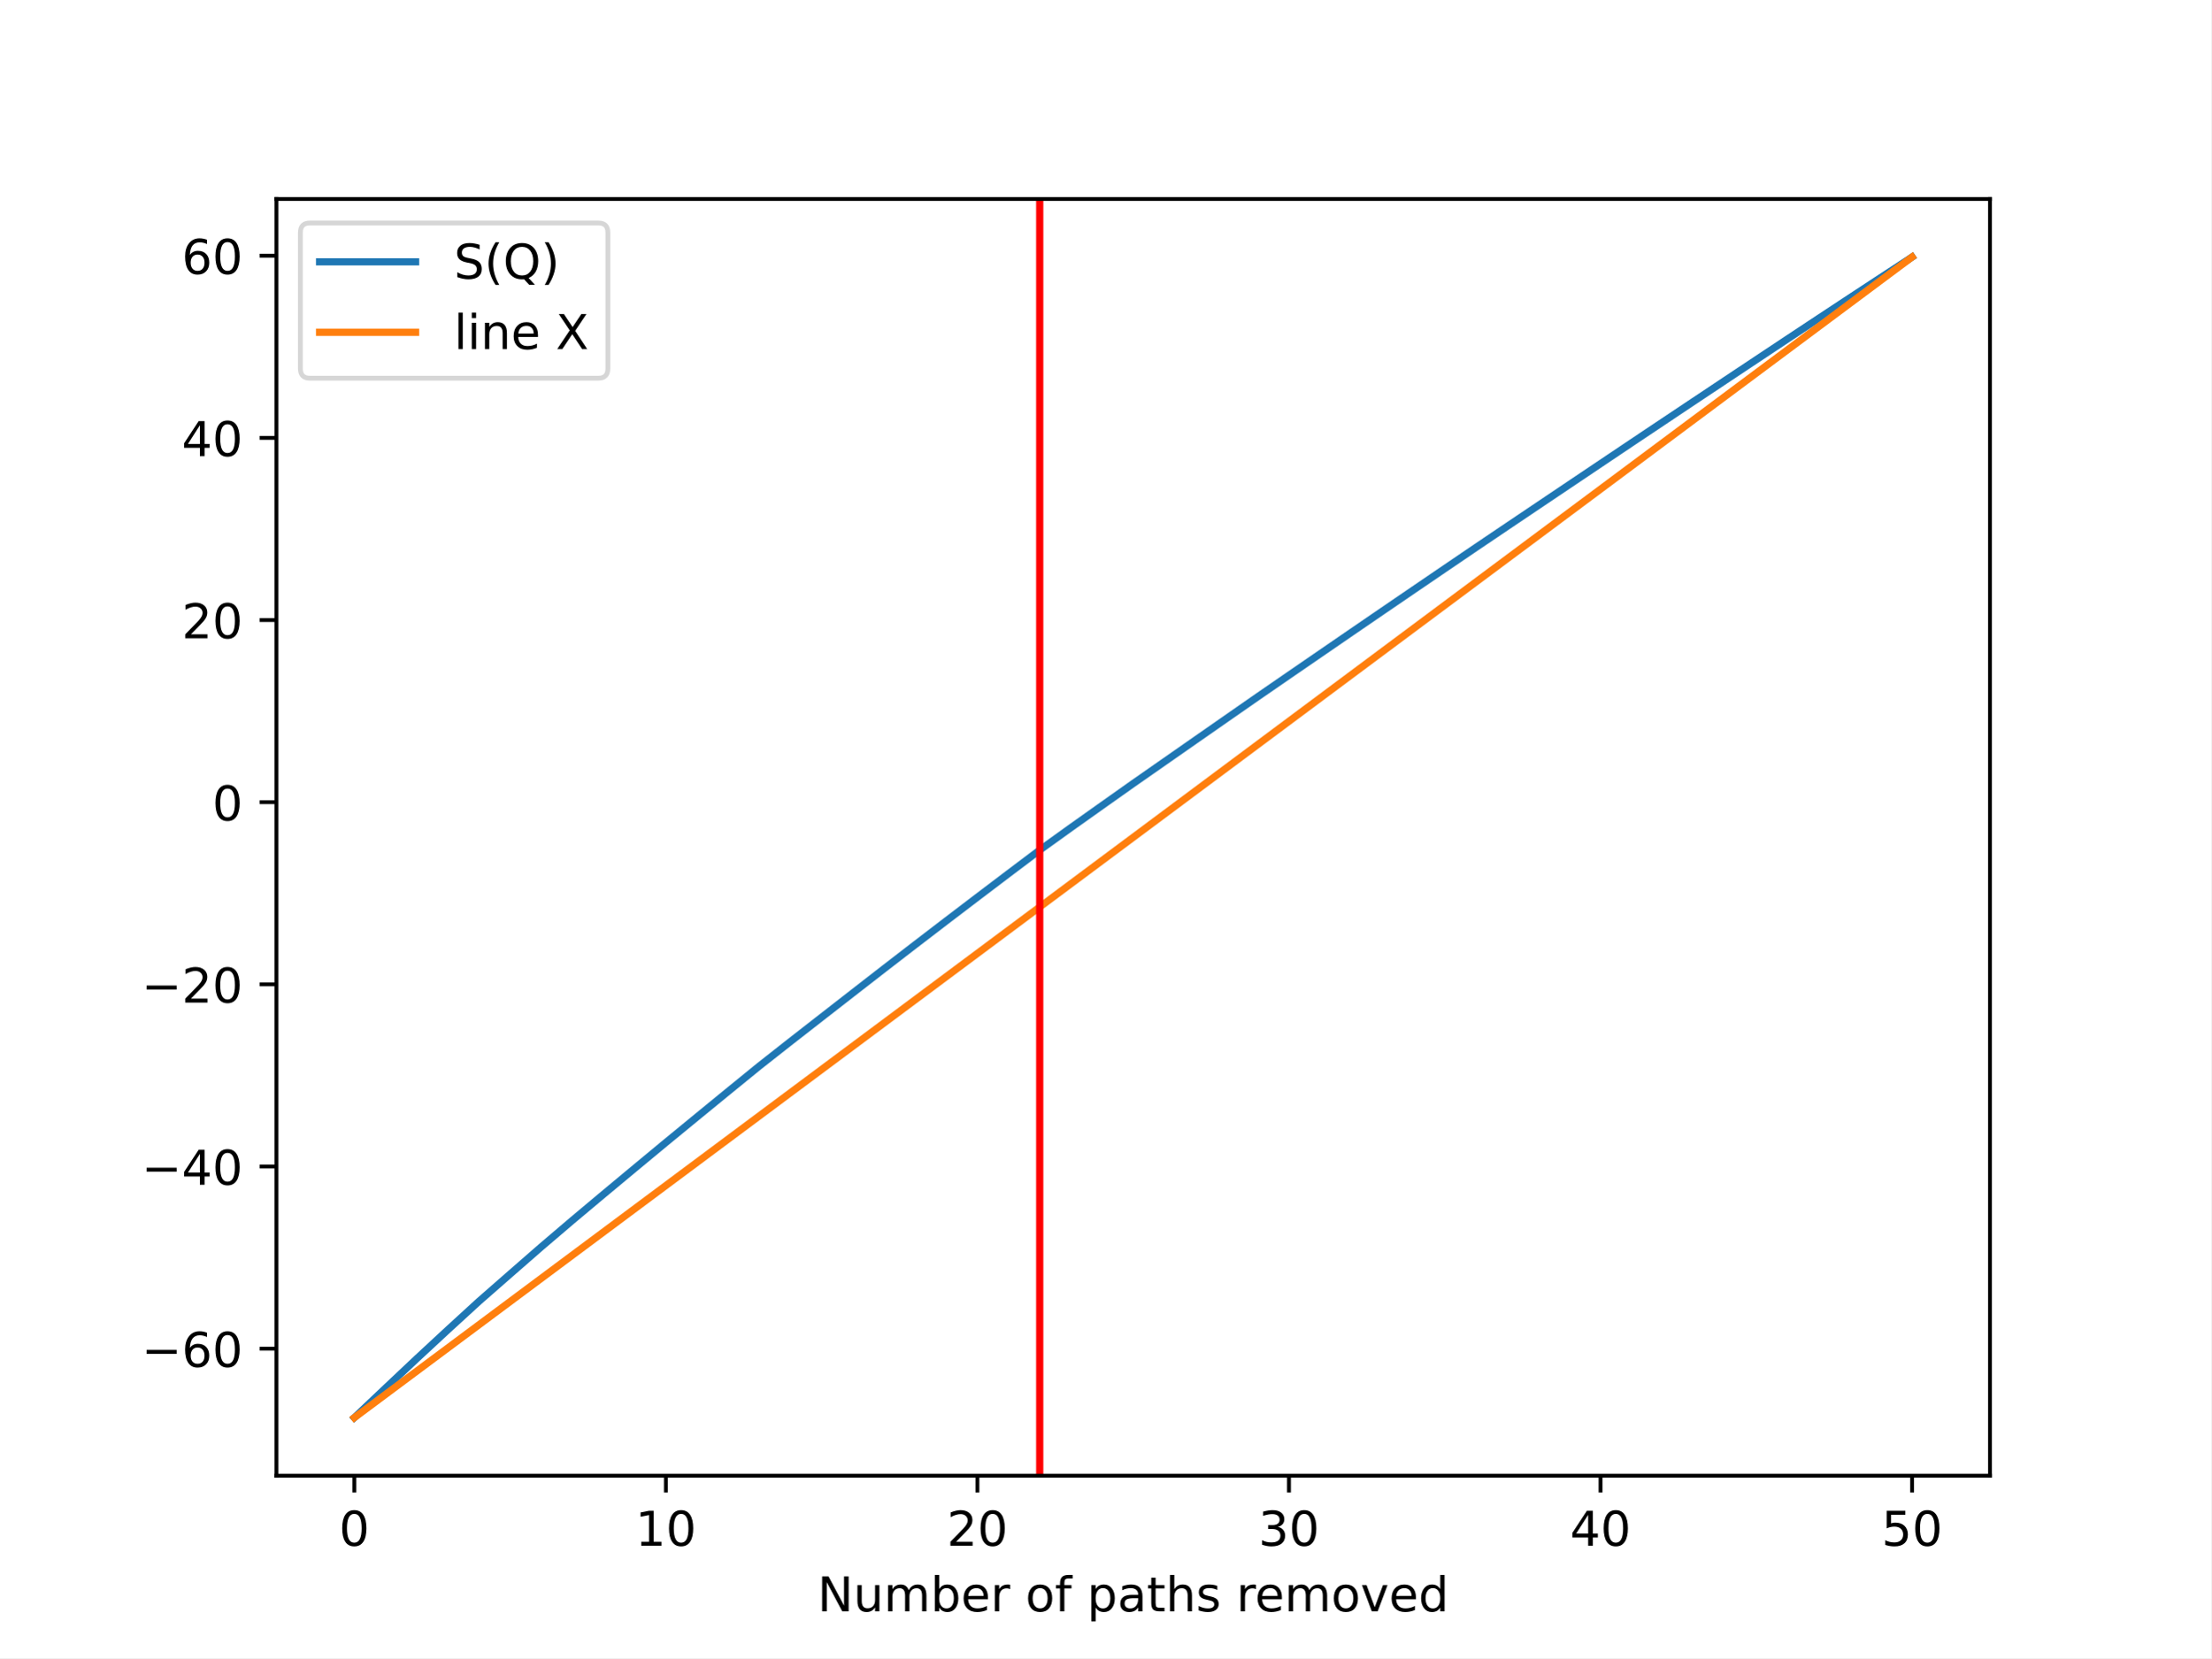
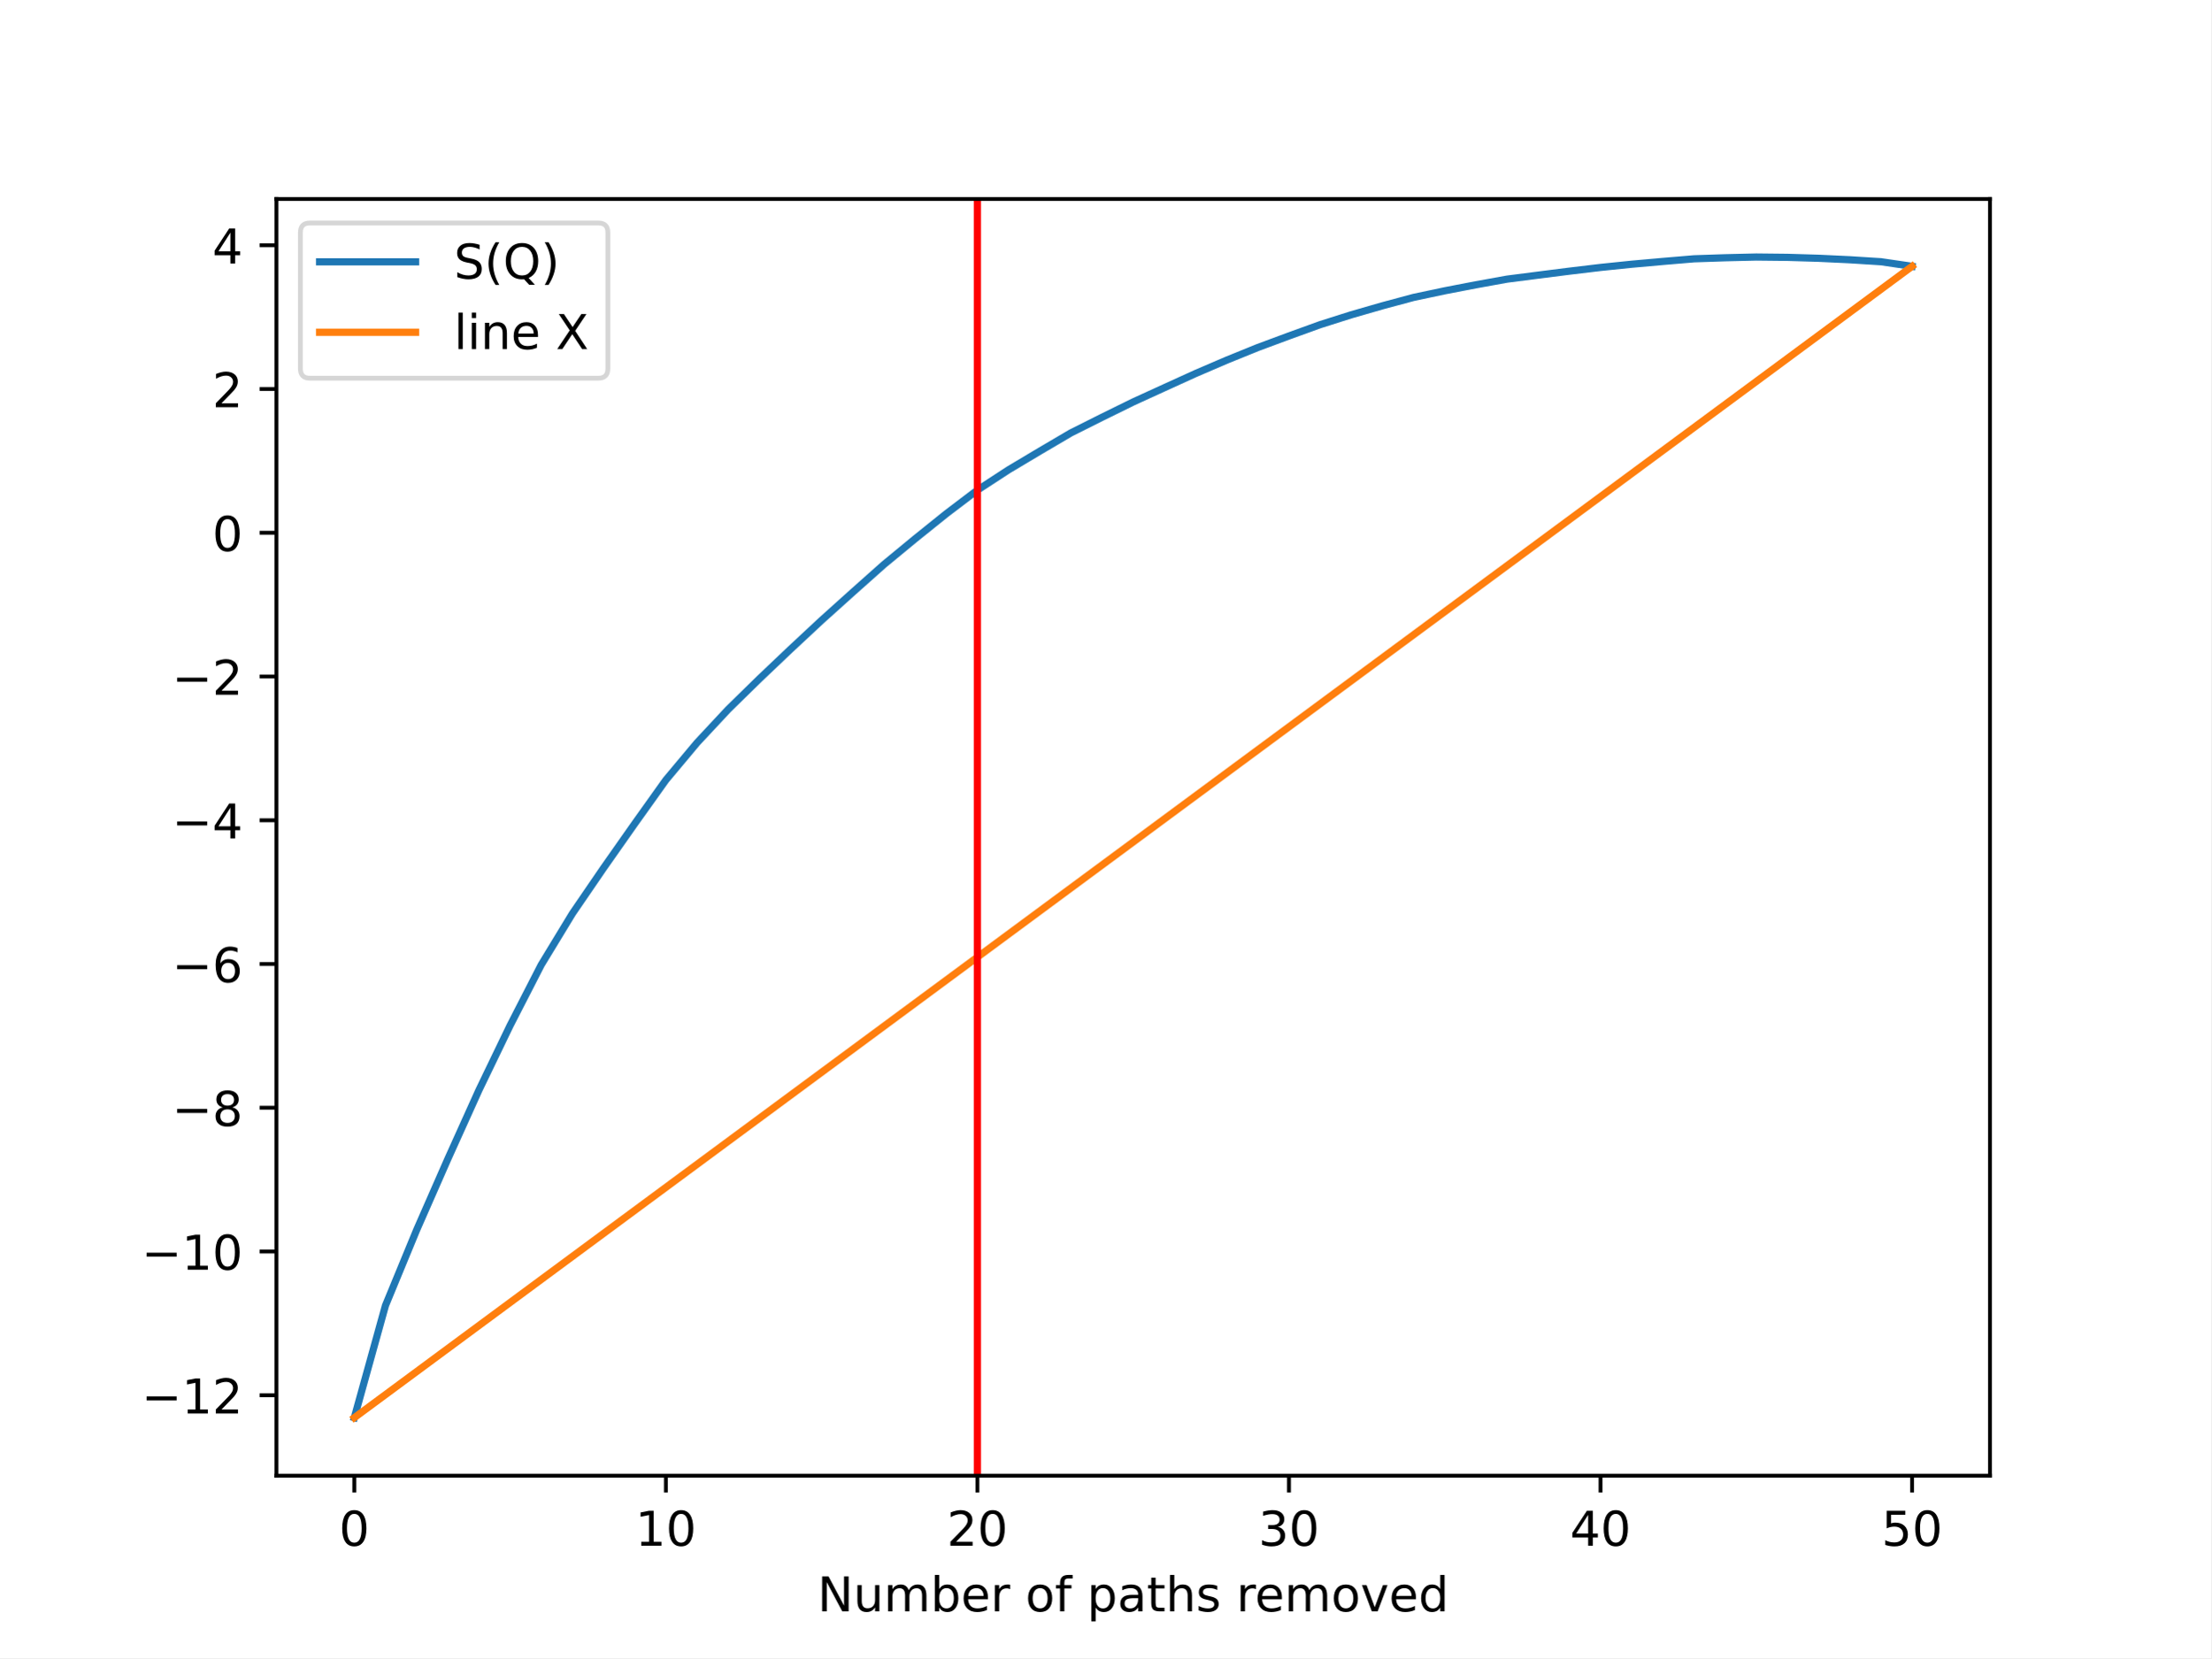
<svg xmlns="http://www.w3.org/2000/svg" xmlns:xlink="http://www.w3.org/1999/xlink" height="345.6pt" version="1.1" viewBox="0 0 460.8 345.6" width="460.8pt">
  <defs>
    <style type="text/css">*{stroke-linecap:butt;stroke-linejoin:round;}</style>
  </defs>
  <g id="figure_1">
    <g id="patch_1">
      <path d="M 0 345.6  L 460.8 345.6  L 460.8 0  L 0 0  z " style="fill:#ffffff;" />
    </g>
    <g id="axes_1">
      <g id="patch_2">
        <path d="M 57.6 307.584  L 414.72 307.584  L 414.72 41.472  L 57.6 41.472  z " style="fill:#ffffff;" />
      </g>
      <g id="matplotlib.axis_1">
        <g id="xtick_1">
          <g id="line2d_1">
            <defs>
-               <path d="M 0 0  L 0 3.5  " id="m2a072f1807" style="stroke:#000000;stroke-width:0.8;" />
-             </defs>
-             <g>
-               <use style="stroke:#000000;stroke-width:0.8;" x="73.833" xlink:href="#m2a072f1807" y="307.584" />
+               <path d="M 0 0  L 0 3.5  " id="mb1715e98a6" style="stroke:#000000;stroke-width:0.8;" />
+             </defs>
+             <g>
+               <use style="stroke:#000000;stroke-width:0.8;" x="73.833" xlink:href="#mb1715e98a6" y="307.584" />
            </g>
          </g>
          <g id="text_1">
            <g transform="translate(70.65148 322.1824)scale(0.1 -0.1)">
              <defs>
                <path d="M 31.781 66.406  Q 24.172 66.406 20.328 58.906  Q 16.5 51.422 16.5 36.375  Q 16.5 21.391 20.328 13.891  Q 24.172 6.391 31.781 6.391  Q 39.453 6.391 43.281 13.891  Q 47.125 21.391 47.125 36.375  Q 47.125 51.422 43.281 58.906  Q 39.453 66.406 31.781 66.406  z M 31.781 74.219  Q 44.047 74.219 50.516 64.516  Q 56.984 54.828 56.984 36.375  Q 56.984 17.969 50.516 8.266  Q 44.047 -1.422 31.781 -1.422  Q 19.531 -1.422 13.062 8.266  Q 6.594 17.969 6.594 36.375  Q 6.594 54.828 13.062 64.516  Q 19.531 74.219 31.781 74.219  z " id="DejaVuSans-48" />
              </defs>
              <use xlink:href="#DejaVuSans-48" />
            </g>
          </g>
        </g>
        <g id="xtick_2">
          <g id="line2d_2">
            <g>
-               <use style="stroke:#000000;stroke-width:0.8;" x="138.764" xlink:href="#m2a072f1807" y="307.584" />
+               <use style="stroke:#000000;stroke-width:0.8;" x="138.764" xlink:href="#mb1715e98a6" y="307.584" />
            </g>
          </g>
          <g id="text_2">
            <g transform="translate(132.4011 322.1824)scale(0.1 -0.1)">
              <defs>
                <path d="M 12.406 8.297  L 28.516 8.297  L 28.516 63.922  L 10.984 60.406  L 10.984 69.391  L 28.422 72.906  L 38.281 72.906  L 38.281 8.297  L 54.391 8.297  L 54.391 0  L 12.406 0  z " id="DejaVuSans-49" />
              </defs>
              <use xlink:href="#DejaVuSans-49" />
              <use x="63.623" xlink:href="#DejaVuSans-48" />
            </g>
          </g>
        </g>
        <g id="xtick_3">
          <g id="line2d_3">
            <g>
-               <use style="stroke:#000000;stroke-width:0.8;" x="203.695" xlink:href="#m2a072f1807" y="307.584" />
+               <use style="stroke:#000000;stroke-width:0.8;" x="203.695" xlink:href="#mb1715e98a6" y="307.584" />
            </g>
          </g>
          <g id="text_3">
            <g transform="translate(197.332 322.1824)scale(0.1 -0.1)">
              <defs>
                <path d="M 19.188 8.297  L 53.609 8.297  L 53.609 0  L 7.328 0  L 7.328 8.297  Q 12.938 14.109 22.625 23.891  Q 32.328 33.688 34.812 36.531  Q 39.547 41.844 41.422 45.531  Q 43.312 49.219 43.312 52.781  Q 43.312 58.594 39.234 62.25  Q 35.156 65.922 28.609 65.922  Q 23.969 65.922 18.812 64.312  Q 13.672 62.703 7.812 59.422  L 7.812 69.391  Q 13.766 71.781 18.938 73  Q 24.125 74.219 28.422 74.219  Q 39.75 74.219 46.484 68.547  Q 53.219 62.891 53.219 53.422  Q 53.219 48.922 51.531 44.891  Q 49.859 40.875 45.406 35.406  Q 44.188 33.984 37.641 27.219  Q 31.109 20.453 19.188 8.297  z " id="DejaVuSans-50" />
              </defs>
              <use xlink:href="#DejaVuSans-50" />
              <use x="63.623" xlink:href="#DejaVuSans-48" />
            </g>
          </g>
        </g>
        <g id="xtick_4">
          <g id="line2d_4">
            <g>
-               <use style="stroke:#000000;stroke-width:0.8;" x="268.625" xlink:href="#m2a072f1807" y="307.584" />
+               <use style="stroke:#000000;stroke-width:0.8;" x="268.625" xlink:href="#mb1715e98a6" y="307.584" />
            </g>
          </g>
          <g id="text_4">
            <g transform="translate(262.263 322.1824)scale(0.1 -0.1)">
              <defs>
                <path d="M 40.578 39.312  Q 47.656 37.797 51.625 33  Q 55.609 28.219 55.609 21.188  Q 55.609 10.406 48.188 4.484  Q 40.766 -1.422 27.094 -1.422  Q 22.516 -1.422 17.656 -0.516  Q 12.797 0.391 7.625 2.203  L 7.625 11.719  Q 11.719 9.328 16.594 8.109  Q 21.484 6.891 26.812 6.891  Q 36.078 6.891 40.938 10.547  Q 45.797 14.203 45.797 21.188  Q 45.797 27.641 41.281 31.266  Q 36.766 34.906 28.719 34.906  L 20.219 34.906  L 20.219 43.016  L 29.109 43.016  Q 36.375 43.016 40.234 45.922  Q 44.094 48.828 44.094 54.297  Q 44.094 59.906 40.109 62.906  Q 36.141 65.922 28.719 65.922  Q 24.656 65.922 20.016 65.031  Q 15.375 64.156 9.812 62.312  L 9.812 71.094  Q 15.438 72.656 20.344 73.438  Q 25.25 74.219 29.594 74.219  Q 40.828 74.219 47.359 69.109  Q 53.906 64.016 53.906 55.328  Q 53.906 49.266 50.438 45.094  Q 46.969 40.922 40.578 39.312  z " id="DejaVuSans-51" />
              </defs>
              <use xlink:href="#DejaVuSans-51" />
              <use x="63.623" xlink:href="#DejaVuSans-48" />
            </g>
          </g>
        </g>
        <g id="xtick_5">
          <g id="line2d_5">
            <g>
-               <use style="stroke:#000000;stroke-width:0.8;" x="333.556" xlink:href="#m2a072f1807" y="307.584" />
+               <use style="stroke:#000000;stroke-width:0.8;" x="333.556" xlink:href="#mb1715e98a6" y="307.584" />
            </g>
          </g>
          <g id="text_5">
            <g transform="translate(327.1939 322.1824)scale(0.1 -0.1)">
              <defs>
                <path d="M 37.797 64.312  L 12.891 25.391  L 37.797 25.391  z M 35.203 72.906  L 47.609 72.906  L 47.609 25.391  L 58.016 25.391  L 58.016 17.188  L 47.609 17.188  L 47.609 0  L 37.797 0  L 37.797 17.188  L 4.891 17.188  L 4.891 26.703  z " id="DejaVuSans-52" />
              </defs>
              <use xlink:href="#DejaVuSans-52" />
              <use x="63.623" xlink:href="#DejaVuSans-48" />
            </g>
          </g>
        </g>
        <g id="xtick_6">
          <g id="line2d_6">
            <g>
-               <use style="stroke:#000000;stroke-width:0.8;" x="398.487" xlink:href="#m2a072f1807" y="307.584" />
+               <use style="stroke:#000000;stroke-width:0.8;" x="398.487" xlink:href="#mb1715e98a6" y="307.584" />
            </g>
          </g>
          <g id="text_6">
            <g transform="translate(392.1248 322.1824)scale(0.1 -0.1)">
              <defs>
                <path d="M 10.797 72.906  L 49.516 72.906  L 49.516 64.594  L 19.828 64.594  L 19.828 46.734  Q 21.969 47.469 24.109 47.828  Q 26.266 48.188 28.422 48.188  Q 40.625 48.188 47.75 41.5  Q 54.891 34.812 54.891 23.391  Q 54.891 11.625 47.562 5.094  Q 40.234 -1.422 26.906 -1.422  Q 22.312 -1.422 17.547 -0.641  Q 12.797 0.141 7.719 1.703  L 7.719 11.625  Q 12.109 9.234 16.797 8.062  Q 21.484 6.891 26.703 6.891  Q 35.156 6.891 40.078 11.328  Q 45.016 15.766 45.016 23.391  Q 45.016 31 40.078 35.438  Q 35.156 39.891 26.703 39.891  Q 22.75 39.891 18.812 39.016  Q 14.891 38.141 10.797 36.281  z " id="DejaVuSans-53" />
              </defs>
              <use xlink:href="#DejaVuSans-53" />
              <use x="63.623" xlink:href="#DejaVuSans-48" />
            </g>
          </g>
        </g>
        <g id="text_7">
          <g transform="translate(170.3561 335.8606)scale(0.1 -0.1)">
            <defs>
              <path d="M 9.812 72.906  L 23.094 72.906  L 55.422 11.922  L 55.422 72.906  L 64.984 72.906  L 64.984 0  L 51.703 0  L 19.391 60.984  L 19.391 0  L 9.812 0  z " id="DejaVuSans-78" />
              <path d="M 8.5 21.578  L 8.5 54.688  L 17.484 54.688  L 17.484 21.922  Q 17.484 14.156 20.5 10.266  Q 23.531 6.391 29.594 6.391  Q 36.859 6.391 41.078 11.031  Q 45.312 15.672 45.312 23.688  L 45.312 54.688  L 54.297 54.688  L 54.297 0  L 45.312 0  L 45.312 8.406  Q 42.047 3.422 37.719 1  Q 33.406 -1.422 27.688 -1.422  Q 18.266 -1.422 13.375 4.438  Q 8.5 10.297 8.5 21.578  z M 31.109 56  z " id="DejaVuSans-117" />
              <path d="M 52 44.188  Q 55.375 50.25 60.062 53.125  Q 64.75 56 71.094 56  Q 79.641 56 84.281 50.016  Q 88.922 44.047 88.922 33.016  L 88.922 0  L 79.891 0  L 79.891 32.719  Q 79.891 40.578 77.094 44.375  Q 74.312 48.188 68.609 48.188  Q 61.625 48.188 57.562 43.547  Q 53.516 38.922 53.516 30.906  L 53.516 0  L 44.484 0  L 44.484 32.719  Q 44.484 40.625 41.703 44.406  Q 38.922 48.188 33.109 48.188  Q 26.219 48.188 22.156 43.531  Q 18.109 38.875 18.109 30.906  L 18.109 0  L 9.078 0  L 9.078 54.688  L 18.109 54.688  L 18.109 46.188  Q 21.188 51.219 25.484 53.609  Q 29.781 56 35.688 56  Q 41.656 56 45.828 52.969  Q 50 49.953 52 44.188  z " id="DejaVuSans-109" />
              <path d="M 48.688 27.297  Q 48.688 37.203 44.609 42.844  Q 40.531 48.484 33.406 48.484  Q 26.266 48.484 22.188 42.844  Q 18.109 37.203 18.109 27.297  Q 18.109 17.391 22.188 11.75  Q 26.266 6.109 33.406 6.109  Q 40.531 6.109 44.609 11.75  Q 48.688 17.391 48.688 27.297  z M 18.109 46.391  Q 20.953 51.266 25.266 53.625  Q 29.594 56 35.594 56  Q 45.562 56 51.781 48.094  Q 58.016 40.188 58.016 27.297  Q 58.016 14.406 51.781 6.484  Q 45.562 -1.422 35.594 -1.422  Q 29.594 -1.422 25.266 0.953  Q 20.953 3.328 18.109 8.203  L 18.109 0  L 9.078 0  L 9.078 75.984  L 18.109 75.984  z " id="DejaVuSans-98" />
              <path d="M 56.203 29.594  L 56.203 25.203  L 14.891 25.203  Q 15.484 15.922 20.484 11.062  Q 25.484 6.203 34.422 6.203  Q 39.594 6.203 44.453 7.469  Q 49.312 8.734 54.109 11.281  L 54.109 2.781  Q 49.266 0.734 44.188 -0.344  Q 39.109 -1.422 33.891 -1.422  Q 20.797 -1.422 13.156 6.188  Q 5.516 13.812 5.516 26.812  Q 5.516 40.234 12.766 48.109  Q 20.016 56 32.328 56  Q 43.359 56 49.781 48.891  Q 56.203 41.797 56.203 29.594  z M 47.219 32.234  Q 47.125 39.594 43.094 43.984  Q 39.062 48.391 32.422 48.391  Q 24.906 48.391 20.391 44.141  Q 15.875 39.891 15.188 32.172  z " id="DejaVuSans-101" />
              <path d="M 41.109 46.297  Q 39.594 47.172 37.812 47.578  Q 36.031 48 33.891 48  Q 26.266 48 22.188 43.047  Q 18.109 38.094 18.109 28.812  L 18.109 0  L 9.078 0  L 9.078 54.688  L 18.109 54.688  L 18.109 46.188  Q 20.953 51.172 25.484 53.578  Q 30.031 56 36.531 56  Q 37.453 56 38.578 55.875  Q 39.703 55.766 41.062 55.516  z " id="DejaVuSans-114" />
              <path id="DejaVuSans-32" />
              <path d="M 30.609 48.391  Q 23.391 48.391 19.188 42.75  Q 14.984 37.109 14.984 27.297  Q 14.984 17.484 19.156 11.844  Q 23.344 6.203 30.609 6.203  Q 37.797 6.203 41.984 11.859  Q 46.188 17.531 46.188 27.297  Q 46.188 37.016 41.984 42.703  Q 37.797 48.391 30.609 48.391  z M 30.609 56  Q 42.328 56 49.016 48.375  Q 55.719 40.766 55.719 27.297  Q 55.719 13.875 49.016 6.219  Q 42.328 -1.422 30.609 -1.422  Q 18.844 -1.422 12.172 6.219  Q 5.516 13.875 5.516 27.297  Q 5.516 40.766 12.172 48.375  Q 18.844 56 30.609 56  z " id="DejaVuSans-111" />
              <path d="M 37.109 75.984  L 37.109 68.5  L 28.516 68.5  Q 23.688 68.5 21.797 66.547  Q 19.922 64.594 19.922 59.516  L 19.922 54.688  L 34.719 54.688  L 34.719 47.703  L 19.922 47.703  L 19.922 0  L 10.891 0  L 10.891 47.703  L 2.297 47.703  L 2.297 54.688  L 10.891 54.688  L 10.891 58.5  Q 10.891 67.625 15.141 71.797  Q 19.391 75.984 28.609 75.984  z " id="DejaVuSans-102" />
              <path d="M 18.109 8.203  L 18.109 -20.797  L 9.078 -20.797  L 9.078 54.688  L 18.109 54.688  L 18.109 46.391  Q 20.953 51.266 25.266 53.625  Q 29.594 56 35.594 56  Q 45.562 56 51.781 48.094  Q 58.016 40.188 58.016 27.297  Q 58.016 14.406 51.781 6.484  Q 45.562 -1.422 35.594 -1.422  Q 29.594 -1.422 25.266 0.953  Q 20.953 3.328 18.109 8.203  z M 48.688 27.297  Q 48.688 37.203 44.609 42.844  Q 40.531 48.484 33.406 48.484  Q 26.266 48.484 22.188 42.844  Q 18.109 37.203 18.109 27.297  Q 18.109 17.391 22.188 11.75  Q 26.266 6.109 33.406 6.109  Q 40.531 6.109 44.609 11.75  Q 48.688 17.391 48.688 27.297  z " id="DejaVuSans-112" />
              <path d="M 34.281 27.484  Q 23.391 27.484 19.188 25  Q 14.984 22.516 14.984 16.5  Q 14.984 11.719 18.141 8.906  Q 21.297 6.109 26.703 6.109  Q 34.188 6.109 38.703 11.406  Q 43.219 16.703 43.219 25.484  L 43.219 27.484  z M 52.203 31.203  L 52.203 0  L 43.219 0  L 43.219 8.297  Q 40.141 3.328 35.547 0.953  Q 30.953 -1.422 24.312 -1.422  Q 15.922 -1.422 10.953 3.297  Q 6 8.016 6 15.922  Q 6 25.141 12.172 29.828  Q 18.359 34.516 30.609 34.516  L 43.219 34.516  L 43.219 35.406  Q 43.219 41.609 39.141 45  Q 35.062 48.391 27.688 48.391  Q 23 48.391 18.547 47.266  Q 14.109 46.141 10.016 43.891  L 10.016 52.203  Q 14.938 54.109 19.578 55.047  Q 24.219 56 28.609 56  Q 40.484 56 46.344 49.844  Q 52.203 43.703 52.203 31.203  z " id="DejaVuSans-97" />
              <path d="M 18.312 70.219  L 18.312 54.688  L 36.812 54.688  L 36.812 47.703  L 18.312 47.703  L 18.312 18.016  Q 18.312 11.328 20.141 9.422  Q 21.969 7.516 27.594 7.516  L 36.812 7.516  L 36.812 0  L 27.594 0  Q 17.188 0 13.234 3.875  Q 9.281 7.766 9.281 18.016  L 9.281 47.703  L 2.688 47.703  L 2.688 54.688  L 9.281 54.688  L 9.281 70.219  z " id="DejaVuSans-116" />
              <path d="M 54.891 33.016  L 54.891 0  L 45.906 0  L 45.906 32.719  Q 45.906 40.484 42.875 44.328  Q 39.844 48.188 33.797 48.188  Q 26.516 48.188 22.312 43.547  Q 18.109 38.922 18.109 30.906  L 18.109 0  L 9.078 0  L 9.078 75.984  L 18.109 75.984  L 18.109 46.188  Q 21.344 51.125 25.703 53.562  Q 30.078 56 35.797 56  Q 45.219 56 50.047 50.172  Q 54.891 44.344 54.891 33.016  z " id="DejaVuSans-104" />
              <path d="M 44.281 53.078  L 44.281 44.578  Q 40.484 46.531 36.375 47.5  Q 32.281 48.484 27.875 48.484  Q 21.188 48.484 17.844 46.438  Q 14.5 44.391 14.5 40.281  Q 14.5 37.156 16.891 35.375  Q 19.281 33.594 26.516 31.984  L 29.594 31.297  Q 39.156 29.25 43.188 25.516  Q 47.219 21.781 47.219 15.094  Q 47.219 7.469 41.188 3.016  Q 35.156 -1.422 24.609 -1.422  Q 20.219 -1.422 15.453 -0.562  Q 10.688 0.297 5.422 2  L 5.422 11.281  Q 10.406 8.688 15.234 7.391  Q 20.062 6.109 24.812 6.109  Q 31.156 6.109 34.562 8.281  Q 37.984 10.453 37.984 14.406  Q 37.984 18.062 35.516 20.016  Q 33.062 21.969 24.703 23.781  L 21.578 24.516  Q 13.234 26.266 9.516 29.906  Q 5.812 33.547 5.812 39.891  Q 5.812 47.609 11.281 51.797  Q 16.75 56 26.812 56  Q 31.781 56 36.172 55.266  Q 40.578 54.547 44.281 53.078  z " id="DejaVuSans-115" />
              <path d="M 2.984 54.688  L 12.5 54.688  L 29.594 8.797  L 46.688 54.688  L 56.203 54.688  L 35.688 0  L 23.484 0  z " id="DejaVuSans-118" />
              <path d="M 45.406 46.391  L 45.406 75.984  L 54.391 75.984  L 54.391 0  L 45.406 0  L 45.406 8.203  Q 42.578 3.328 38.25 0.953  Q 33.938 -1.422 27.875 -1.422  Q 17.969 -1.422 11.734 6.484  Q 5.516 14.406 5.516 27.297  Q 5.516 40.188 11.734 48.094  Q 17.969 56 27.875 56  Q 33.938 56 38.25 53.625  Q 42.578 51.266 45.406 46.391  z M 14.797 27.297  Q 14.797 17.391 18.875 11.75  Q 22.953 6.109 30.078 6.109  Q 37.203 6.109 41.297 11.75  Q 45.406 17.391 45.406 27.297  Q 45.406 37.203 41.297 42.844  Q 37.203 48.484 30.078 48.484  Q 22.953 48.484 18.875 42.844  Q 14.797 37.203 14.797 27.297  z " id="DejaVuSans-100" />
            </defs>
            <use xlink:href="#DejaVuSans-78" />
            <use x="74.805" xlink:href="#DejaVuSans-117" />
            <use x="138.184" xlink:href="#DejaVuSans-109" />
            <use x="235.596" xlink:href="#DejaVuSans-98" />
            <use x="299.072" xlink:href="#DejaVuSans-101" />
            <use x="360.596" xlink:href="#DejaVuSans-114" />
            <use x="401.709" xlink:href="#DejaVuSans-32" />
            <use x="433.496" xlink:href="#DejaVuSans-111" />
            <use x="494.678" xlink:href="#DejaVuSans-102" />
            <use x="529.883" xlink:href="#DejaVuSans-32" />
            <use x="561.67" xlink:href="#DejaVuSans-112" />
            <use x="625.146" xlink:href="#DejaVuSans-97" />
            <use x="686.426" xlink:href="#DejaVuSans-116" />
            <use x="725.635" xlink:href="#DejaVuSans-104" />
            <use x="789.014" xlink:href="#DejaVuSans-115" />
            <use x="841.113" xlink:href="#DejaVuSans-32" />
            <use x="872.9" xlink:href="#DejaVuSans-114" />
            <use x="911.764" xlink:href="#DejaVuSans-101" />
            <use x="973.287" xlink:href="#DejaVuSans-109" />
            <use x="1070.699" xlink:href="#DejaVuSans-111" />
            <use x="1131.881" xlink:href="#DejaVuSans-118" />
            <use x="1191.061" xlink:href="#DejaVuSans-101" />
            <use x="1252.584" xlink:href="#DejaVuSans-100" />
          </g>
        </g>
      </g>
      <g id="matplotlib.axis_2">
        <g id="ytick_1">
          <g id="line2d_7">
            <defs>
-               <path d="M 0 0  L -3.5 0  " id="m1218a2bf02" style="stroke:#000000;stroke-width:0.8;" />
-             </defs>
-             <g>
-               <use style="stroke:#000000;stroke-width:0.8;" x="57.6" xlink:href="#m1218a2bf02" y="281.109" />
+               <path d="M 0 0  L -3.5 0  " id="m686aca8fe3" style="stroke:#000000;stroke-width:0.8;" />
+             </defs>
+             <g>
+               <use style="stroke:#000000;stroke-width:0.8;" x="57.6" xlink:href="#m686aca8fe3" y="290.815" />
            </g>
          </g>
          <g id="text_8">
-             <g transform="translate(29.49531 284.9087)scale(0.1 -0.1)">
+             <g transform="translate(29.49531 294.6145)scale(0.1 -0.1)">
              <defs>
                <path d="M 10.594 35.5  L 73.188 35.5  L 73.188 27.203  L 10.594 27.203  z " id="DejaVuSans-8722" />
-                 <path d="M 33.016 40.375  Q 26.375 40.375 22.484 35.828  Q 18.609 31.297 18.609 23.391  Q 18.609 15.531 22.484 10.953  Q 26.375 6.391 33.016 6.391  Q 39.656 6.391 43.531 10.953  Q 47.406 15.531 47.406 23.391  Q 47.406 31.297 43.531 35.828  Q 39.656 40.375 33.016 40.375  z M 52.594 71.297  L 52.594 62.312  Q 48.875 64.062 45.094 64.984  Q 41.312 65.922 37.594 65.922  Q 27.828 65.922 22.672 59.328  Q 17.531 52.734 16.797 39.406  Q 19.672 43.656 24.016 45.922  Q 28.375 48.188 33.594 48.188  Q 44.578 48.188 50.953 41.516  Q 57.328 34.859 57.328 23.391  Q 57.328 12.156 50.688 5.359  Q 44.047 -1.422 33.016 -1.422  Q 20.359 -1.422 13.672 8.266  Q 6.984 17.969 6.984 36.375  Q 6.984 53.656 15.188 63.938  Q 23.391 74.219 37.203 74.219  Q 40.922 74.219 44.703 73.484  Q 48.484 72.75 52.594 71.297  z " id="DejaVuSans-54" />
-               </defs>
-               <use xlink:href="#DejaVuSans-8722" />
-               <use x="83.789" xlink:href="#DejaVuSans-54" />
-               <use x="147.412" xlink:href="#DejaVuSans-48" />
+               </defs>
+               <use xlink:href="#DejaVuSans-8722" />
+               <use x="83.789" xlink:href="#DejaVuSans-49" />
+               <use x="147.412" xlink:href="#DejaVuSans-50" />
            </g>
          </g>
        </g>
        <g id="ytick_2">
          <g id="line2d_8">
            <g>
-               <use style="stroke:#000000;stroke-width:0.8;" x="57.6" xlink:href="#m1218a2bf02" y="243.14" />
+               <use style="stroke:#000000;stroke-width:0.8;" x="57.6" xlink:href="#m686aca8fe3" y="260.852" />
            </g>
          </g>
          <g id="text_9">
-             <g transform="translate(29.49531 246.9393)scale(0.1 -0.1)">
-               <use xlink:href="#DejaVuSans-8722" />
-               <use x="83.789" xlink:href="#DejaVuSans-52" />
+             <g transform="translate(29.49531 264.6516)scale(0.1 -0.1)">
+               <use xlink:href="#DejaVuSans-8722" />
+               <use x="83.789" xlink:href="#DejaVuSans-49" />
              <use x="147.412" xlink:href="#DejaVuSans-48" />
            </g>
          </g>
        </g>
        <g id="ytick_3">
          <g id="line2d_9">
            <g>
-               <use style="stroke:#000000;stroke-width:0.8;" x="57.6" xlink:href="#m1218a2bf02" y="205.171" />
+               <use style="stroke:#000000;stroke-width:0.8;" x="57.6" xlink:href="#m686aca8fe3" y="230.89" />
            </g>
          </g>
          <g id="text_10">
-             <g transform="translate(29.49531 208.9699)scale(0.1 -0.1)">
-               <use xlink:href="#DejaVuSans-8722" />
-               <use x="83.789" xlink:href="#DejaVuSans-50" />
-               <use x="147.412" xlink:href="#DejaVuSans-48" />
+             <g transform="translate(35.85781 234.6887)scale(0.1 -0.1)">
+               <defs>
+                 <path d="M 31.781 34.625  Q 24.75 34.625 20.719 30.859  Q 16.703 27.094 16.703 20.516  Q 16.703 13.922 20.719 10.156  Q 24.75 6.391 31.781 6.391  Q 38.812 6.391 42.859 10.172  Q 46.922 13.969 46.922 20.516  Q 46.922 27.094 42.891 30.859  Q 38.875 34.625 31.781 34.625  z M 21.922 38.812  Q 15.578 40.375 12.031 44.719  Q 8.5 49.078 8.5 55.328  Q 8.5 64.062 14.719 69.141  Q 20.953 74.219 31.781 74.219  Q 42.672 74.219 48.875 69.141  Q 55.078 64.062 55.078 55.328  Q 55.078 49.078 51.531 44.719  Q 48 40.375 41.703 38.812  Q 48.828 37.156 52.797 32.312  Q 56.781 27.484 56.781 20.516  Q 56.781 9.906 50.312 4.234  Q 43.844 -1.422 31.781 -1.422  Q 19.734 -1.422 13.25 4.234  Q 6.781 9.906 6.781 20.516  Q 6.781 27.484 10.781 32.312  Q 14.797 37.156 21.922 38.812  z M 18.312 54.391  Q 18.312 48.734 21.844 45.562  Q 25.391 42.391 31.781 42.391  Q 38.141 42.391 41.719 45.562  Q 45.312 48.734 45.312 54.391  Q 45.312 60.062 41.719 63.234  Q 38.141 66.406 31.781 66.406  Q 25.391 66.406 21.844 63.234  Q 18.312 60.062 18.312 54.391  z " id="DejaVuSans-56" />
+               </defs>
+               <use xlink:href="#DejaVuSans-8722" />
+               <use x="83.789" xlink:href="#DejaVuSans-56" />
            </g>
          </g>
        </g>
        <g id="ytick_4">
          <g id="line2d_10">
            <g>
-               <use style="stroke:#000000;stroke-width:0.8;" x="57.6" xlink:href="#m1218a2bf02" y="167.201" />
+               <use style="stroke:#000000;stroke-width:0.8;" x="57.6" xlink:href="#m686aca8fe3" y="200.927" />
            </g>
          </g>
          <g id="text_11">
-             <g transform="translate(44.2375 171.0005)scale(0.1 -0.1)">
-               <use xlink:href="#DejaVuSans-48" />
+             <g transform="translate(35.85781 204.7259)scale(0.1 -0.1)">
+               <defs>
+                 <path d="M 33.016 40.375  Q 26.375 40.375 22.484 35.828  Q 18.609 31.297 18.609 23.391  Q 18.609 15.531 22.484 10.953  Q 26.375 6.391 33.016 6.391  Q 39.656 6.391 43.531 10.953  Q 47.406 15.531 47.406 23.391  Q 47.406 31.297 43.531 35.828  Q 39.656 40.375 33.016 40.375  z M 52.594 71.297  L 52.594 62.312  Q 48.875 64.062 45.094 64.984  Q 41.312 65.922 37.594 65.922  Q 27.828 65.922 22.672 59.328  Q 17.531 52.734 16.797 39.406  Q 19.672 43.656 24.016 45.922  Q 28.375 48.188 33.594 48.188  Q 44.578 48.188 50.953 41.516  Q 57.328 34.859 57.328 23.391  Q 57.328 12.156 50.688 5.359  Q 44.047 -1.422 33.016 -1.422  Q 20.359 -1.422 13.672 8.266  Q 6.984 17.969 6.984 36.375  Q 6.984 53.656 15.188 63.938  Q 23.391 74.219 37.203 74.219  Q 40.922 74.219 44.703 73.484  Q 48.484 72.75 52.594 71.297  z " id="DejaVuSans-54" />
+               </defs>
+               <use xlink:href="#DejaVuSans-8722" />
+               <use x="83.789" xlink:href="#DejaVuSans-54" />
            </g>
          </g>
        </g>
        <g id="ytick_5">
          <g id="line2d_11">
            <g>
-               <use style="stroke:#000000;stroke-width:0.8;" x="57.6" xlink:href="#m1218a2bf02" y="129.232" />
+               <use style="stroke:#000000;stroke-width:0.8;" x="57.6" xlink:href="#m686aca8fe3" y="170.964" />
            </g>
          </g>
          <g id="text_12">
-             <g transform="translate(37.875 133.0311)scale(0.1 -0.1)">
-               <use xlink:href="#DejaVuSans-50" />
-               <use x="63.623" xlink:href="#DejaVuSans-48" />
+             <g transform="translate(35.85781 174.763)scale(0.1 -0.1)">
+               <use xlink:href="#DejaVuSans-8722" />
+               <use x="83.789" xlink:href="#DejaVuSans-52" />
            </g>
          </g>
        </g>
        <g id="ytick_6">
          <g id="line2d_12">
            <g>
-               <use style="stroke:#000000;stroke-width:0.8;" x="57.6" xlink:href="#m1218a2bf02" y="91.262" />
+               <use style="stroke:#000000;stroke-width:0.8;" x="57.6" xlink:href="#m686aca8fe3" y="141.001" />
            </g>
          </g>
          <g id="text_13">
-             <g transform="translate(37.875 95.06166)scale(0.1 -0.1)">
-               <use xlink:href="#DejaVuSans-52" />
-               <use x="63.623" xlink:href="#DejaVuSans-48" />
+             <g transform="translate(35.85781 144.8001)scale(0.1 -0.1)">
+               <use xlink:href="#DejaVuSans-8722" />
+               <use x="83.789" xlink:href="#DejaVuSans-50" />
            </g>
          </g>
        </g>
        <g id="ytick_7">
          <g id="line2d_13">
            <g>
-               <use style="stroke:#000000;stroke-width:0.8;" x="57.6" xlink:href="#m1218a2bf02" y="53.293" />
+               <use style="stroke:#000000;stroke-width:0.8;" x="57.6" xlink:href="#m686aca8fe3" y="111.038" />
            </g>
          </g>
          <g id="text_14">
-             <g transform="translate(37.875 57.09226)scale(0.1 -0.1)">
-               <use xlink:href="#DejaVuSans-54" />
-               <use x="63.623" xlink:href="#DejaVuSans-48" />
-             </g>
-           </g>
-         </g>
-       </g>
-       <g id="line2d_14">
-         <path clip-path="url(#pc36b2720c4)" d="M 73.833 295.488  L 80.326 289.339  L 86.819 283.214  L 93.312 277.194  L 99.805 271.248  L 106.298 265.565  L 112.791 259.899  L 119.284 254.364  L 125.777 248.921  L 132.271 243.515  L 138.764 238.134  L 145.257 232.803  L 151.75 227.489  L 158.243 222.201  L 164.736 217.092  L 171.229 212.031  L 177.722 206.975  L 184.215 201.931  L 190.708 196.922  L 197.201 191.947  L 203.695 187  L 210.188 182.078  L 216.681 177.183  L 223.174 172.514  L 229.667 167.903  L 236.16 163.31  L 242.653 158.779  L 249.146 154.249  L 255.639 149.726  L 262.132 145.208  L 268.625 140.734  L 275.119 136.274  L 281.612 131.815  L 288.105 127.37  L 294.598 122.939  L 301.091 118.518  L 307.584 114.108  L 314.077 109.727  L 320.57 105.359  L 327.063 100.996  L 333.556 96.636  L 340.049 92.28  L 346.543 87.941  L 353.036 83.607  L 359.529 79.284  L 366.022 74.967  L 372.515 70.655  L 379.008 66.362  L 385.501 62.08  L 391.994 57.819  L 398.487 53.568  " style="fill:none;stroke:#1f77b4;stroke-linecap:square;stroke-width:1.5;" />
-       </g>
-       <g id="line2d_15">
-         <path clip-path="url(#pc36b2720c4)" d="M 73.833 295.488  L 398.487 53.568  " style="fill:none;stroke:#ff7f0e;stroke-linecap:square;stroke-width:1.5;" />
+             <g transform="translate(44.2375 114.8372)scale(0.1 -0.1)">
+               <use xlink:href="#DejaVuSans-48" />
+             </g>
+           </g>
+         </g>
+         <g id="ytick_8">
+           <g id="line2d_14">
+             <g>
+               <use style="stroke:#000000;stroke-width:0.8;" x="57.6" xlink:href="#m686aca8fe3" y="81.075" />
+             </g>
+           </g>
+           <g id="text_15">
+             <g transform="translate(44.2375 84.87429)scale(0.1 -0.1)">
+               <use xlink:href="#DejaVuSans-50" />
+             </g>
+           </g>
+         </g>
+         <g id="ytick_9">
+           <g id="line2d_15">
+             <g>
+               <use style="stroke:#000000;stroke-width:0.8;" x="57.6" xlink:href="#m686aca8fe3" y="51.112" />
+             </g>
+           </g>
+           <g id="text_16">
+             <g transform="translate(44.2375 54.9114)scale(0.1 -0.1)">
+               <use xlink:href="#DejaVuSans-52" />
+             </g>
+           </g>
+         </g>
      </g>
      <g id="line2d_16">
-         <path clip-path="url(#pc36b2720c4)" d="M 216.681 307.584  L 216.681 41.472  " style="fill:none;stroke:#ff0000;stroke-linecap:square;stroke-width:1.5;" />
+         <path clip-path="url(#p90bbed8f96)" d="M 73.833 295.488  L 80.326 272.114  L 86.819 256.376  L 93.312 241.598  L 99.805 227.219  L 106.298 213.752  L 112.791 201.101  L 119.284 190.417  L 125.777 180.928  L 132.271 171.684  L 138.764 162.582  L 145.257 154.823  L 151.75 147.861  L 158.243 141.5  L 164.736 135.328  L 171.229 129.278  L 177.722 123.438  L 184.215 117.657  L 190.708 112.301  L 197.201 107.08  L 203.695 102.147  L 210.188 97.917  L 216.681 94.043  L 223.174 90.227  L 229.667 86.972  L 236.16 83.777  L 242.653 80.809  L 249.146 77.854  L 255.639 75.064  L 262.132 72.429  L 268.625 70.017  L 275.119 67.666  L 281.612 65.606  L 288.105 63.732  L 294.598 61.985  L 301.091 60.605  L 307.584 59.352  L 314.077 58.176  L 320.57 57.34  L 327.063 56.515  L 333.556 55.738  L 340.049 55.069  L 346.543 54.487  L 353.036 53.939  L 359.529 53.722  L 366.022 53.568  L 372.515 53.639  L 379.008 53.831  L 385.501 54.134  L 391.994 54.545  L 398.487 55.505  " style="fill:none;stroke:#1f77b4;stroke-linecap:square;stroke-width:1.5;" />
+       </g>
+       <g id="line2d_17">
+         <path clip-path="url(#p90bbed8f96)" d="M 73.833 295.488  L 398.487 55.505  " style="fill:none;stroke:#ff7f0e;stroke-linecap:square;stroke-width:1.5;" />
+       </g>
+       <g id="line2d_18">
+         <path clip-path="url(#p90bbed8f96)" d="M 203.695 307.584  L 203.695 41.472  " style="fill:none;stroke:#ff0000;stroke-linecap:square;stroke-width:1.5;" />
      </g>
      <g id="patch_3">
        <path d="M 57.6 307.584  L 57.6 41.472  " style="fill:none;stroke:#000000;stroke-linecap:square;stroke-linejoin:miter;stroke-width:0.8;" />
      </g>
      <g id="patch_4">
        <path d="M 414.72 307.584  L 414.72 41.472  " style="fill:none;stroke:#000000;stroke-linecap:square;stroke-linejoin:miter;stroke-width:0.8;" />
      </g>
      <g id="patch_5">
        <path d="M 57.6 307.584  L 414.72 307.584  " style="fill:none;stroke:#000000;stroke-linecap:square;stroke-linejoin:miter;stroke-width:0.8;" />
      </g>
      <g id="patch_6">
        <path d="M 57.6 41.472  L 414.72 41.472  " style="fill:none;stroke:#000000;stroke-linecap:square;stroke-linejoin:miter;stroke-width:0.8;" />
      </g>
      <g id="legend_1">
        <g id="patch_7">
          <path d="M 64.6 78.828  L 124.675 78.828  Q 126.675 78.828 126.675 76.828  L 126.675 48.472  Q 126.675 46.472 124.675 46.472  L 64.6 46.472  Q 62.6 46.472 62.6 48.472  L 62.6 76.828  Q 62.6 78.828 64.6 78.828  z " style="fill:#ffffff;opacity:0.8;stroke:#cccccc;stroke-linejoin:miter;" />
        </g>
-         <g id="line2d_17">
+         <g id="line2d_19">
          <path d="M 66.6 54.57  L 86.6 54.57  " style="fill:none;stroke:#1f77b4;stroke-linecap:square;stroke-width:1.5;" />
        </g>
-         <g id="line2d_18" />
-         <g id="text_15">
+         <g id="line2d_20" />
+         <g id="text_17">
          <g transform="translate(94.6 58.07044)scale(0.1 -0.1)">
            <defs>
              <path d="M 53.516 70.516  L 53.516 60.891  Q 47.906 63.578 42.922 64.891  Q 37.938 66.219 33.297 66.219  Q 25.25 66.219 20.875 63.094  Q 16.5 59.969 16.5 54.203  Q 16.5 49.359 19.406 46.891  Q 22.312 44.438 30.422 42.922  L 36.375 41.703  Q 47.406 39.594 52.656 34.297  Q 57.906 29 57.906 20.125  Q 57.906 9.516 50.797 4.047  Q 43.703 -1.422 29.984 -1.422  Q 24.812 -1.422 18.969 -0.25  Q 13.141 0.922 6.891 3.219  L 6.891 13.375  Q 12.891 10.016 18.656 8.297  Q 24.422 6.594 29.984 6.594  Q 38.422 6.594 43.016 9.906  Q 47.609 13.234 47.609 19.391  Q 47.609 24.75 44.312 27.781  Q 41.016 30.812 33.5 32.328  L 27.484 33.5  Q 16.453 35.688 11.516 40.375  Q 6.594 45.062 6.594 53.422  Q 6.594 63.094 13.406 68.656  Q 20.219 74.219 32.172 74.219  Q 37.312 74.219 42.625 73.281  Q 47.953 72.359 53.516 70.516  z " id="DejaVuSans-83" />
              <path d="M 31 75.875  Q 24.469 64.656 21.281 53.656  Q 18.109 42.672 18.109 31.391  Q 18.109 20.125 21.312 9.062  Q 24.516 -2 31 -13.188  L 23.188 -13.188  Q 15.875 -1.703 12.234 9.375  Q 8.594 20.453 8.594 31.391  Q 8.594 42.281 12.203 53.312  Q 15.828 64.359 23.188 75.875  z " id="DejaVuSans-40" />
              <path d="M 39.406 66.219  Q 28.656 66.219 22.328 58.203  Q 16.016 50.203 16.016 36.375  Q 16.016 22.609 22.328 14.594  Q 28.656 6.594 39.406 6.594  Q 50.141 6.594 56.422 14.594  Q 62.703 22.609 62.703 36.375  Q 62.703 50.203 56.422 58.203  Q 50.141 66.219 39.406 66.219  z M 53.219 1.312  L 66.219 -12.891  L 54.297 -12.891  L 43.5 -1.219  Q 41.891 -1.312 41.031 -1.359  Q 40.188 -1.422 39.406 -1.422  Q 24.031 -1.422 14.812 8.859  Q 5.609 19.141 5.609 36.375  Q 5.609 53.656 14.812 63.938  Q 24.031 74.219 39.406 74.219  Q 54.734 74.219 63.906 63.938  Q 73.094 53.656 73.094 36.375  Q 73.094 23.688 67.984 14.641  Q 62.891 5.609 53.219 1.312  z " id="DejaVuSans-81" />
              <path d="M 8.016 75.875  L 15.828 75.875  Q 23.141 64.359 26.781 53.312  Q 30.422 42.281 30.422 31.391  Q 30.422 20.453 26.781 9.375  Q 23.141 -1.703 15.828 -13.188  L 8.016 -13.188  Q 14.5 -2 17.703 9.062  Q 20.906 20.125 20.906 31.391  Q 20.906 42.672 17.703 53.656  Q 14.5 64.656 8.016 75.875  z " id="DejaVuSans-41" />
            </defs>
            <use xlink:href="#DejaVuSans-83" />
            <use x="63.477" xlink:href="#DejaVuSans-40" />
            <use x="102.49" xlink:href="#DejaVuSans-81" />
            <use x="181.201" xlink:href="#DejaVuSans-41" />
          </g>
        </g>
-         <g id="line2d_19">
+         <g id="line2d_21">
          <path d="M 66.6 69.249  L 86.6 69.249  " style="fill:none;stroke:#ff7f0e;stroke-linecap:square;stroke-width:1.5;" />
        </g>
-         <g id="line2d_20" />
-         <g id="text_16">
+         <g id="line2d_22" />
+         <g id="text_18">
          <g transform="translate(94.6 72.74856)scale(0.1 -0.1)">
            <defs>
              <path d="M 9.422 75.984  L 18.406 75.984  L 18.406 0  L 9.422 0  z " id="DejaVuSans-108" />
              <path d="M 9.422 54.688  L 18.406 54.688  L 18.406 0  L 9.422 0  z M 9.422 75.984  L 18.406 75.984  L 18.406 64.594  L 9.422 64.594  z " id="DejaVuSans-105" />
              <path d="M 54.891 33.016  L 54.891 0  L 45.906 0  L 45.906 32.719  Q 45.906 40.484 42.875 44.328  Q 39.844 48.188 33.797 48.188  Q 26.516 48.188 22.312 43.547  Q 18.109 38.922 18.109 30.906  L 18.109 0  L 9.078 0  L 9.078 54.688  L 18.109 54.688  L 18.109 46.188  Q 21.344 51.125 25.703 53.562  Q 30.078 56 35.797 56  Q 45.219 56 50.047 50.172  Q 54.891 44.344 54.891 33.016  z " id="DejaVuSans-110" />
              <path d="M 6.297 72.906  L 16.891 72.906  L 35.016 45.797  L 53.219 72.906  L 63.812 72.906  L 40.375 37.891  L 65.375 0  L 54.781 0  L 34.281 31  L 13.625 0  L 2.984 0  L 29 38.922  z " id="DejaVuSans-88" />
            </defs>
            <use xlink:href="#DejaVuSans-108" />
            <use x="27.783" xlink:href="#DejaVuSans-105" />
            <use x="55.566" xlink:href="#DejaVuSans-110" />
            <use x="118.945" xlink:href="#DejaVuSans-101" />
            <use x="180.469" xlink:href="#DejaVuSans-32" />
            <use x="212.256" xlink:href="#DejaVuSans-88" />
          </g>
        </g>
      </g>
    </g>
  </g>
  <defs>
-     <clipPath id="pc36b2720c4">
+     <clipPath id="p90bbed8f96">
      <rect height="266.112" width="357.12" x="57.6" y="41.472" />
    </clipPath>
  </defs>
</svg>
